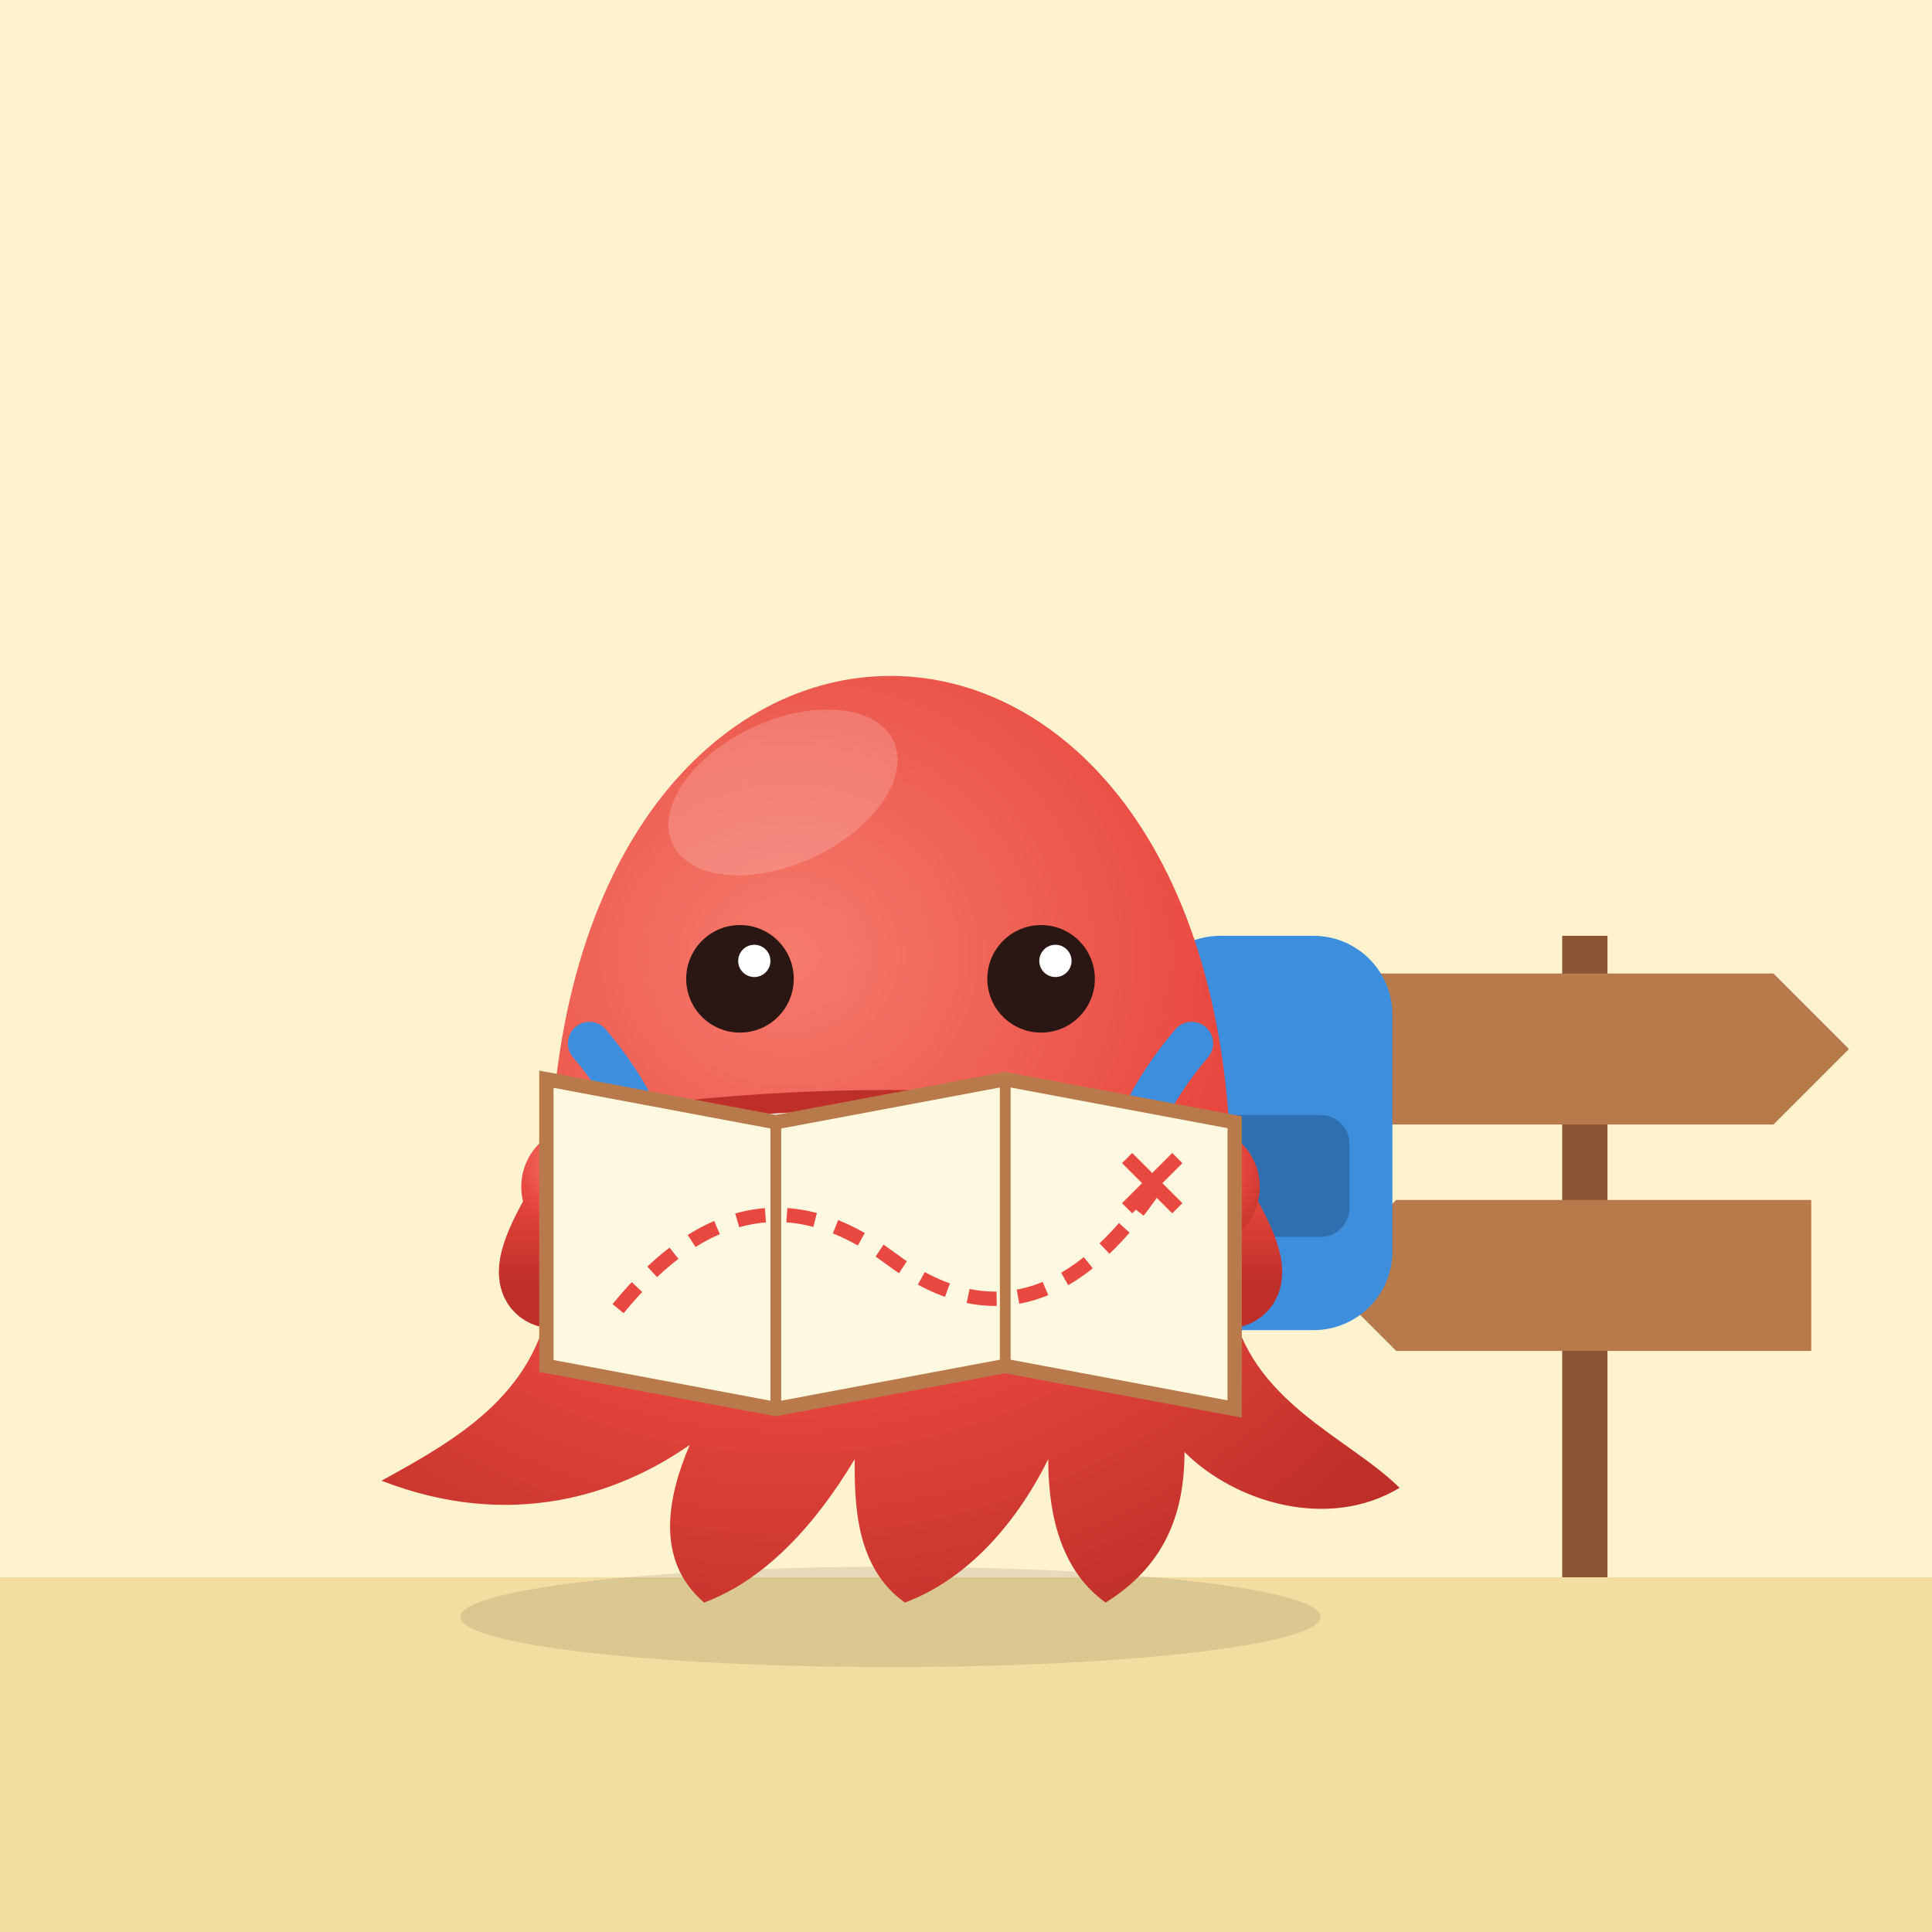
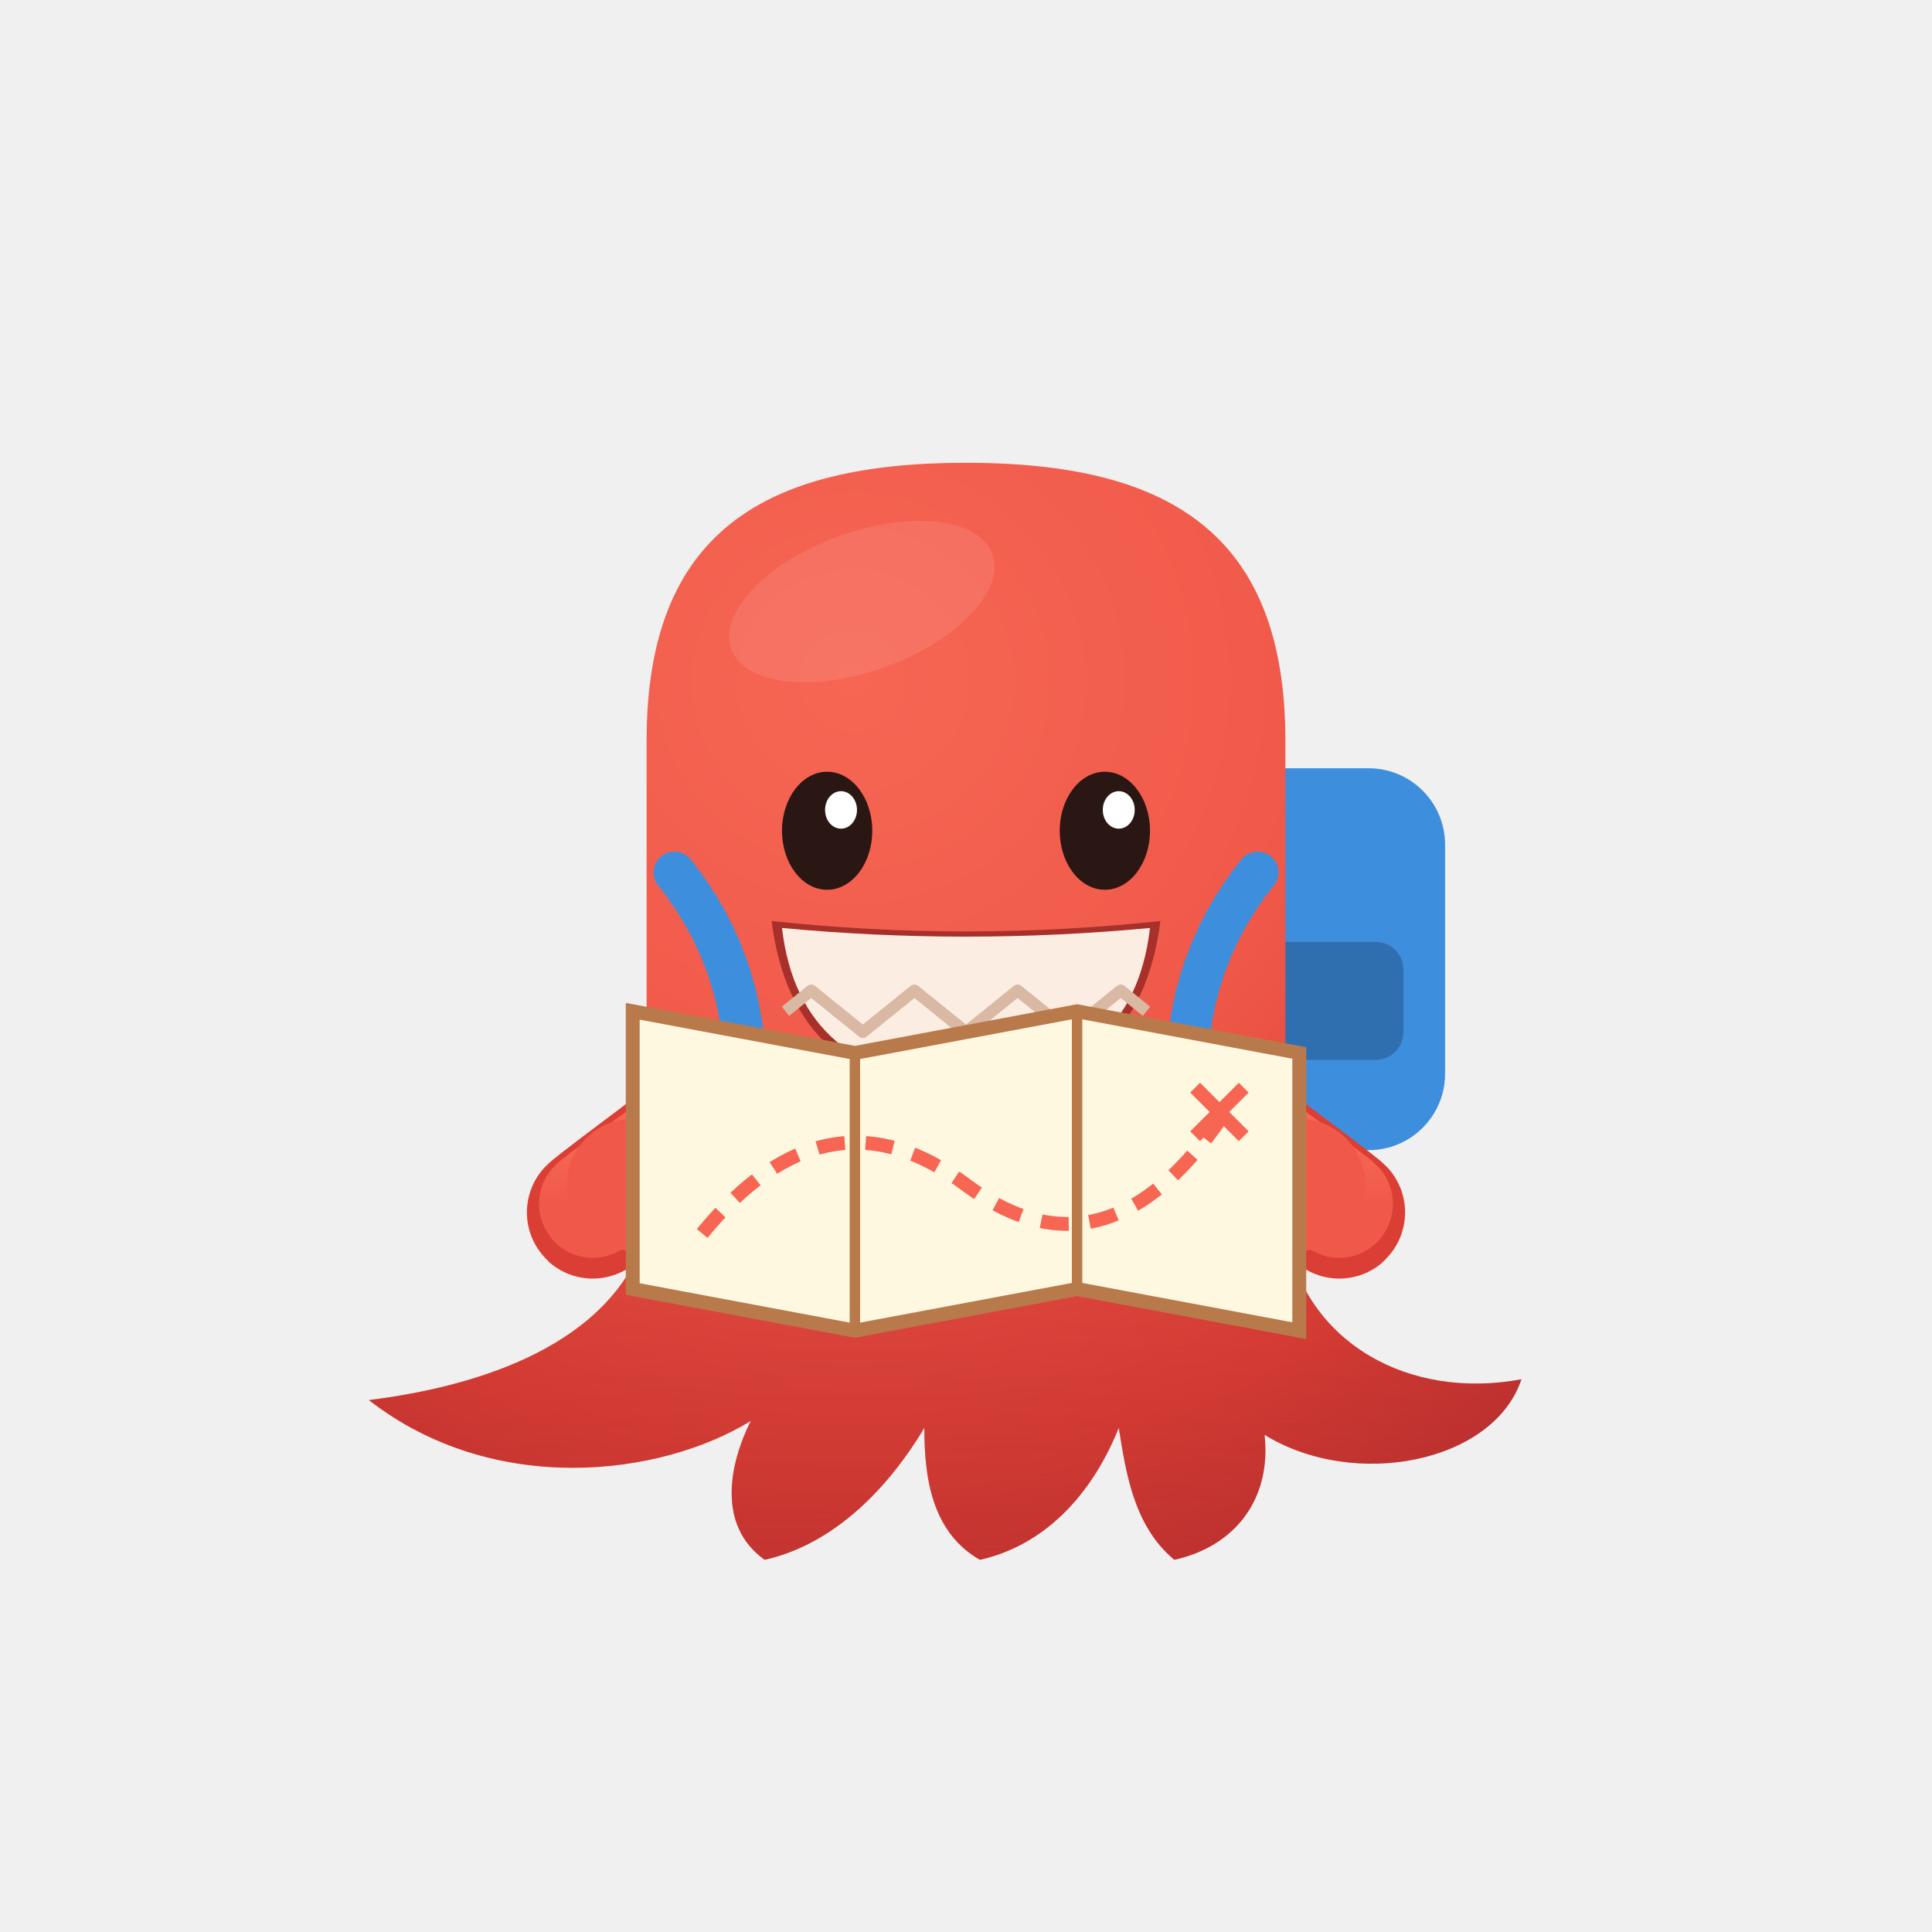
<svg xmlns="http://www.w3.org/2000/svg" viewBox="0 0 512 512" width="512" height="512">
  <defs>
-     <radialGradient id="bodyGrad" cx="0.4" cy="0.3" r="0.8">
-       <stop offset="0" stop-color="#F67B6D" />
-       <stop offset="0.55" stop-color="#E8483F" />
-       <stop offset="1" stop-color="#BF2F29" />
+     <radialGradient id="bodyGrad" cx="0.42" cy="0.2" r="0.9">
+       <stop offset="0" stop-color="#F66653" />
+       <stop offset="0.45" stop-color="#F0594A" />
+       <stop offset="0.8" stop-color="#DB3E34" />
+       <stop offset="1" stop-color="#B92F2F" />
    </radialGradient>
+     <linearGradient id="hemShade" x1="0" y1="0" x2="0" y2="1">
+       <stop offset="0.55" stop-color="#B92F2F" stop-opacity="0" />
+       <stop offset="1" stop-color="#B92F2F" stop-opacity=".45" />
+     </linearGradient>
    <linearGradient id="armGrad" x1="0" y1="0" x2="0" y2="1">
-       <stop offset="0" stop-color="#E8483F" />
-       <stop offset="1" stop-color="#BF2F29" />
+       <stop offset="0" stop-color="#F66653" />
+       <stop offset="1" stop-color="#F0594A" />
    </linearGradient>
  </defs>
-   <rect width="512" height="512" fill="#FFF2CF" />
-   <rect x="0" y="418" width="512" height="94" fill="#F3DDA0" />
-   <rect x="414" y="248" width="12" height="170" fill="#8A5532" />
-   <path d="M 360 258 L 470 258 L 490 278 L 470 298 L 360 298 Z" fill="#B97A4B" />
-   <path d="M 480 318 L 370 318 L 350 338 L 370 358 L 480 358 Z" fill="#B97A4B" />
-   <ellipse cx="236" cy="428.5" rx="114" ry="13.3" fill="#000" opacity=".10" />
-   <g transform="translate(236 286) rotate(0) scale(0.95 0.95)">
-     <rect x="70" y="-40" width="70" height="110" rx="22" fill="#3E8EDE" />
-     <rect x="82" y="10" width="46" height="34" rx="8" fill="#2F6FB0" />
-     <path d="M -95 30 C -95 -160 95 -160 95 30 L 95 62   C 100 90 128 100 142 114 C 122 126 96 118 82 104   C 82 122 76 136 60 146 C 46 136 44 118 44 106   C 34 126 20 140 4 146 C -10 136 -10 118 -10 106   C -22 126 -36 140 -52 146 C -66 134 -62 116 -56 102   C -76 116 -106 126 -142 112 C -120 100 -100 88 -95 62 Z" fill="url(#bodyGrad)" />
-     <ellipse cx="-30" cy="-80" rx="34" ry="20" fill="#fff" opacity=".18" transform="rotate(-25 -30 -80)" />
-     <path d="M -84 -10 Q -50 30 -70 80 M 84 -10 Q 50 30 70 80" stroke="#3E8EDE" stroke-width="12" fill="none" stroke-linecap="round" />
-     <circle cx="-42" cy="-28" r="15" fill="#2A1714" />
-     <circle cx="-38" cy="-33" r="4.5" fill="#FFFFFF" />
-     <circle cx="42" cy="-28" r="15" fill="#2A1714" />
-     <circle cx="46" cy="-33" r="4.5" fill="#FFFFFF" />
-     <path d="M -58 6 Q 0 0 58 6 Q 52 58 0 60 Q -52 58 -58 6 Z" fill="#BF2F29" />
-     <path d="M -50 11 Q 0 6 50 11 Q 44 50 0 52 Q -44 50 -50 11 Z" fill="#FBEBDD" />
-     <path d="M -40 28 L -33.333 35 L -20 21 L -6.667 35 L 6.667 21 L 20 35 L 33.333 21 L 40 28" fill="none" stroke="#D9B8A4" stroke-width="3" stroke-linejoin="round" />
-     <path d="M -78 52 Q -112 70 -86 30" fill="none" stroke="url(#armGrad)" stroke-width="24" stroke-linecap="round" />
-     <circle cx="-86" cy="30" r="17" fill="url(#bodyGrad)" />
-     <path d="M 78 52 Q 112 70 86 30" fill="none" stroke="url(#armGrad)" stroke-width="24" stroke-linecap="round" />
-     <circle cx="86" cy="30" r="17" fill="url(#bodyGrad)" />
+   <g transform="translate(256 268) rotate(0) scale(0.92 0.92)">
+     <rect x="68" y="-70" width="70" height="110" rx="22" fill="#3E8EDE" />
+     <rect x="80" y="-20" width="46" height="34" rx="8" fill="#2F6FB0" />
+     <path d="M -92 64   L -92 -78 C -92 -138 -58 -158 0 -158 C 58 -158 92 -138 92 -78 L 92 64   C 98 96 128 112 160 106 C 152 130 112 138 86 122   C 88 140 78 154 60 158 C 48 148 46 132 44 120   C 36 140 22 154 4 158 C -10 150 -12 134 -12 120   C -24 140 -40 154 -58 158 C -72 148 -68 130 -62 118   C -88 134 -136 140 -172 112 C -140 108 -102 96 -92 64 Z" fill="url(#bodyGrad)" />
+     <path d="M -92 64   L -92 -78 C -92 -138 -58 -158 0 -158 C 58 -158 92 -138 92 -78 L 92 64   C 98 96 128 112 160 106 C 152 130 112 138 86 122   C 88 140 78 154 60 158 C 48 148 46 132 44 120   C 36 140 22 154 4 158 C -10 150 -12 134 -12 120   C -24 140 -40 154 -58 158 C -72 148 -68 130 -62 118   C -88 134 -136 140 -172 112 C -140 108 -102 96 -92 64 Z" fill="url(#hemShade)" />
+     <ellipse cx="-30" cy="-118" rx="40" ry="20" fill="#fff" opacity=".10" transform="rotate(-20 -30 -118)" />
+     <path d="M -84 -40 Q -52 0 -70 60 M 84 -40 Q 52 0 70 60" stroke="#3E8EDE" stroke-width="12" fill="none" stroke-linecap="round" />
+     <ellipse cx="-40" cy="-52" rx="13" ry="17" fill="#2A1612" />
+     <ellipse cx="-36" cy="-58" rx="4.6" ry="5.4" fill="#FFFFFF" />
+     <ellipse cx="40" cy="-52" rx="13" ry="17" fill="#2A1612" />
+     <ellipse cx="44" cy="-58" rx="4.6" ry="5.4" fill="#FFFFFF" />
+     <path d="M -56 -26 Q 0 -20 56 -26 Q 50 22 0 24 Q -50 22 -56 -26 Z" fill="#A8302A" />
+     <path d="M -53 -24 Q 0 -19 53 -24 Q 48 19 0 21 Q -48 19 -53 -24 Z" fill="#FBEDE2" />
+     <path d="M -52 0 L -44.571 -6 L -37.143 0 L -29.714 6 L -22.286 0 L -14.857 -6 L -7.429 0 L 0 6 L 7.429 0 L 14.857 -6 L 22.286 0 L 29.714 6 L 37.143 0 L 44.571 -6 L 52 0" fill="none" stroke="#D9B8A4" stroke-width="3.4" stroke-linejoin="round" />
+     <path d="M -84 40 Q -124 70 -96 50" fill="none" stroke="#DB3E34" stroke-width="38" stroke-linecap="round" />
+     <path d="M -84 38 Q -124 67 -96 48" fill="none" stroke="url(#armGrad)" stroke-width="31" stroke-linecap="round" />
+     <circle cx="-96" cy="50" r="19" fill="#F0594A" />
+     <path d="M 84 40 Q 124 70 96 50" fill="none" stroke="#DB3E34" stroke-width="38" stroke-linecap="round" />
+     <path d="M 84 38 Q 124 67 96 48" fill="none" stroke="url(#armGrad)" stroke-width="31" stroke-linecap="round" />
+     <circle cx="96" cy="50" r="19" fill="#F0594A" />
    <path d="M -96 0 L -32 12 L 32 0 L 96 12 L 96 92 L 32 80 L -32 92 L -96 80 Z" fill="#FFF8E1" stroke="#B97A4B" stroke-width="4" />
    <path d="M -32 12 L -32 92 M 32 0 L 32 80" stroke="#B97A4B" stroke-width="3" />
-     <path d="M -76 64 Q -40 20 0 50 T 74 30" stroke="#E8483F" stroke-width="4" fill="none" stroke-dasharray="8 6" />
-     <path d="M 66 22 l 14 14 m 0 -14 l -14 14" stroke="#E8483F" stroke-width="4" />
+     <path d="M -76 64 Q -40 20 0 50 T 74 30" stroke="#F66653" stroke-width="4" fill="none" stroke-dasharray="8 6" />
+     <path d="M 66 22 l 14 14 m 0 -14 l -14 14" stroke="#F66653" stroke-width="4" />
  </g>
</svg>
